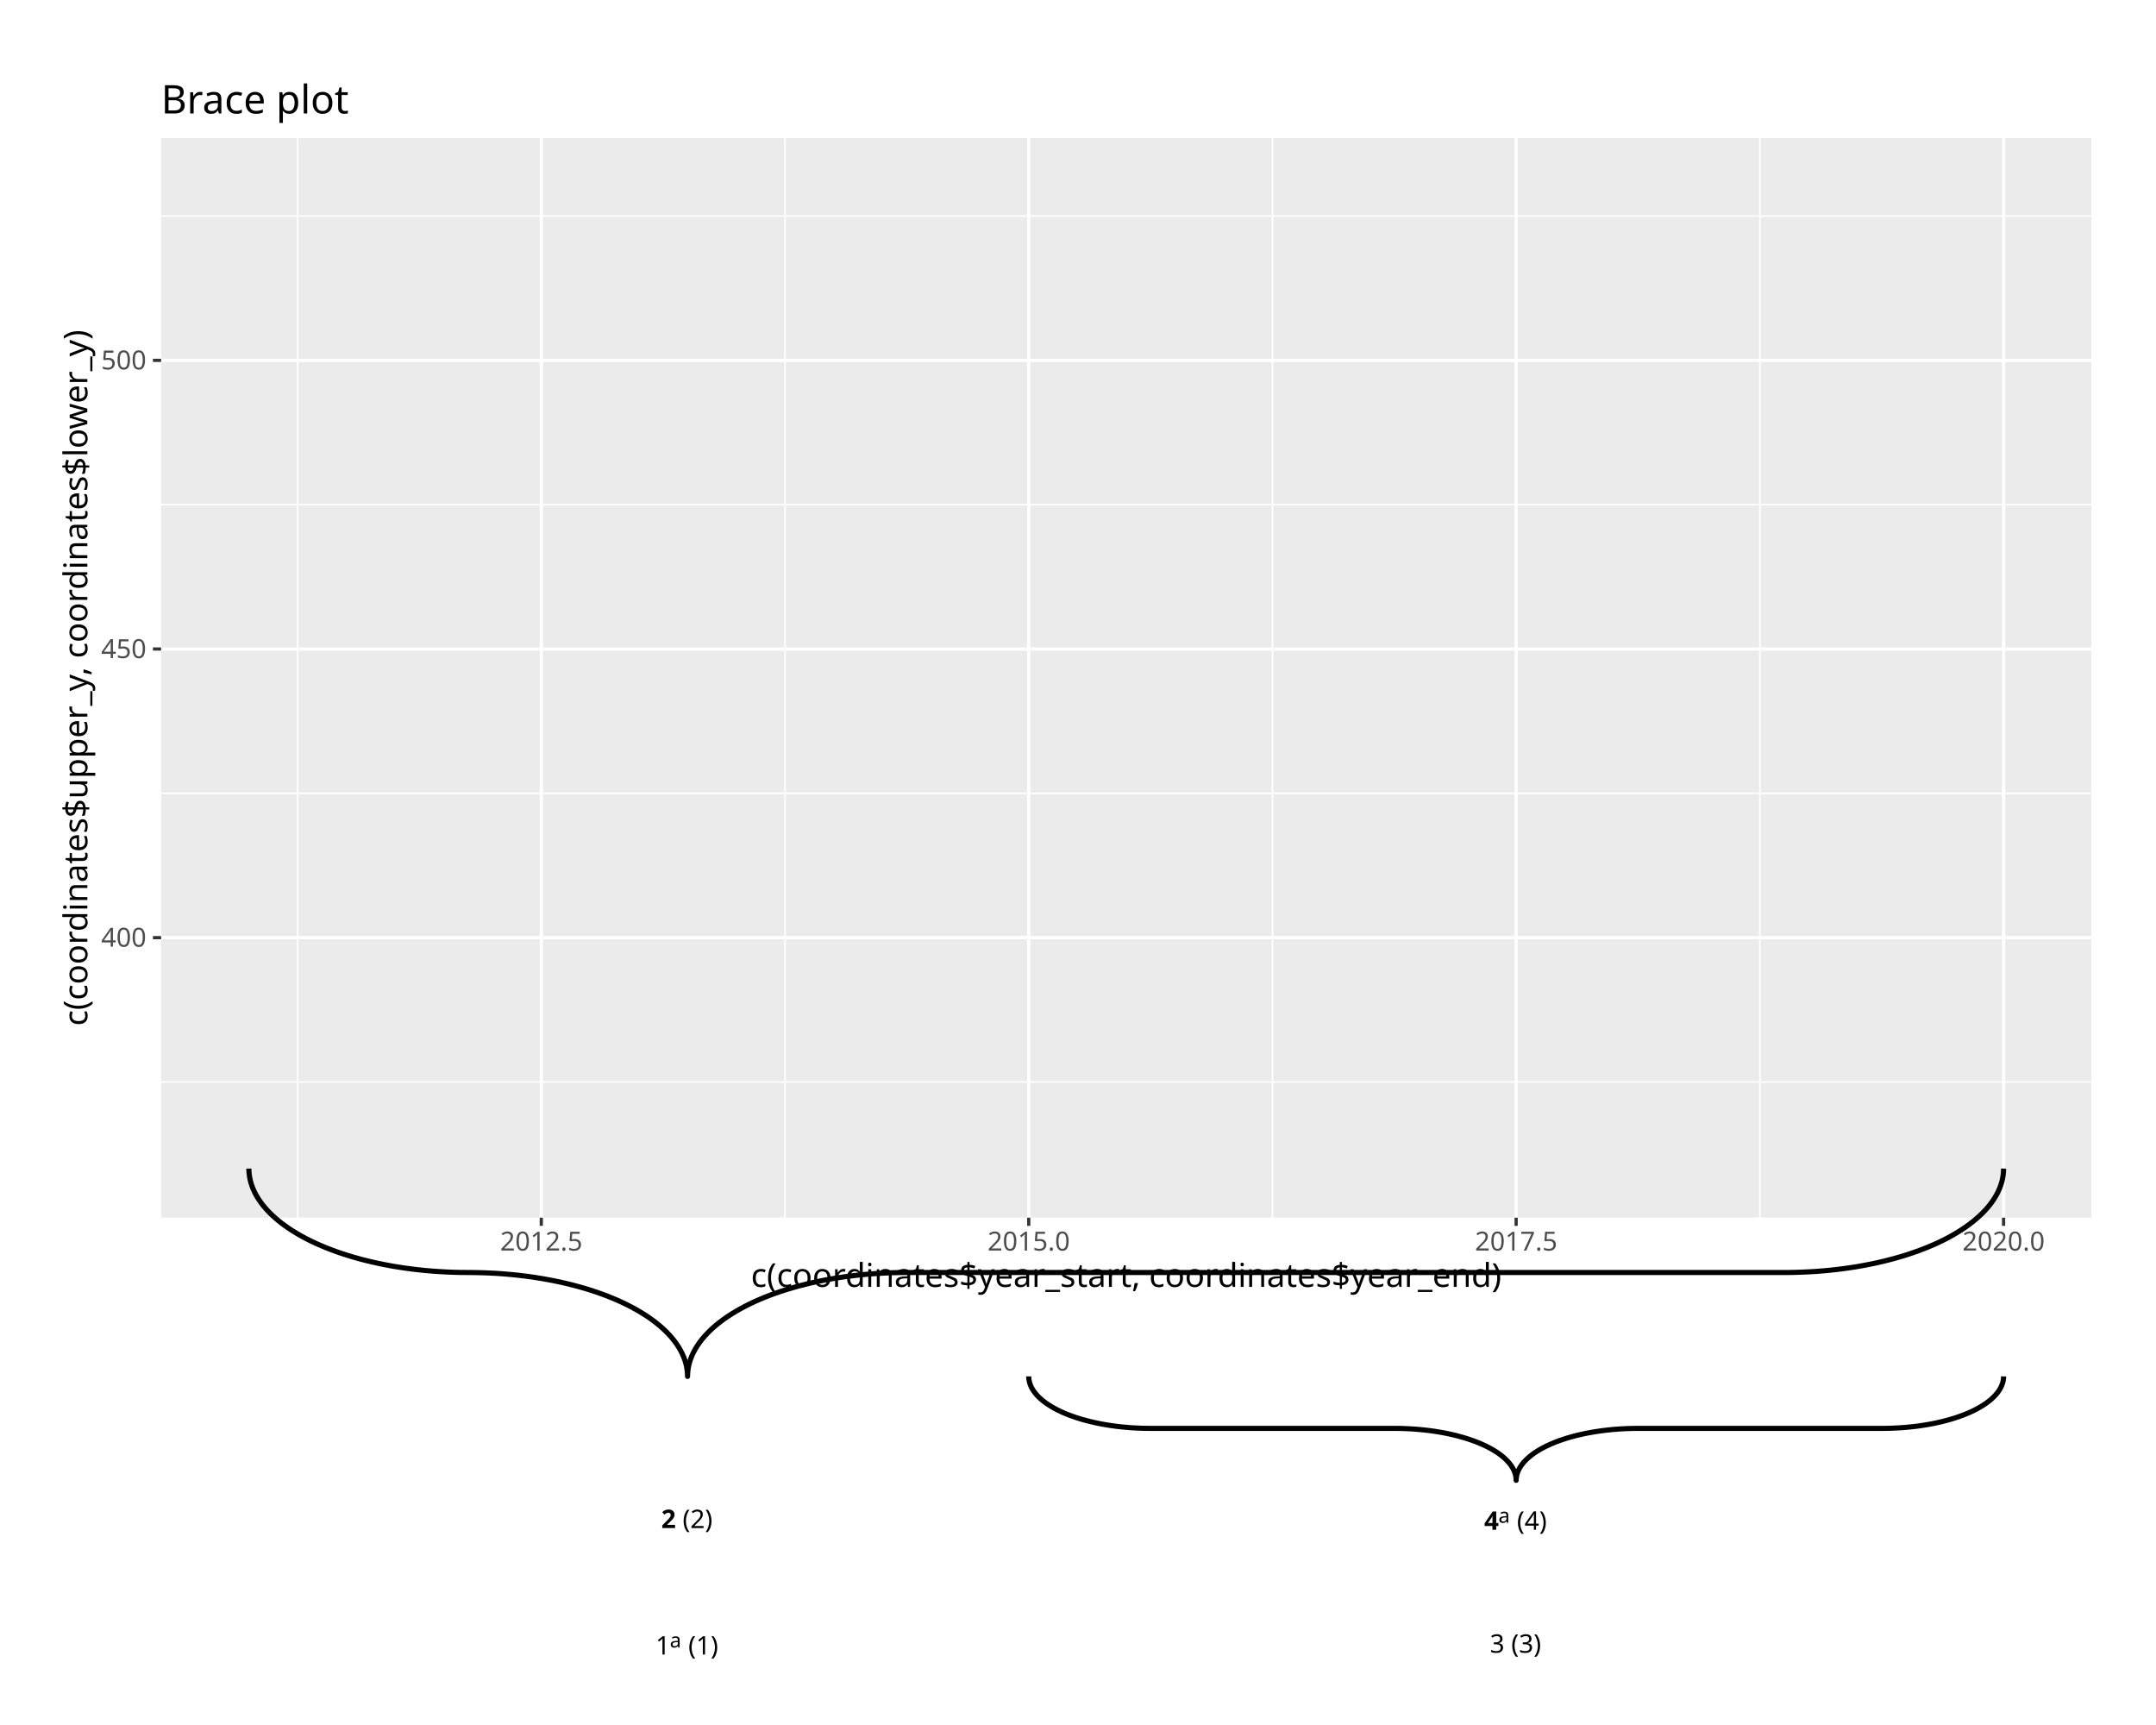
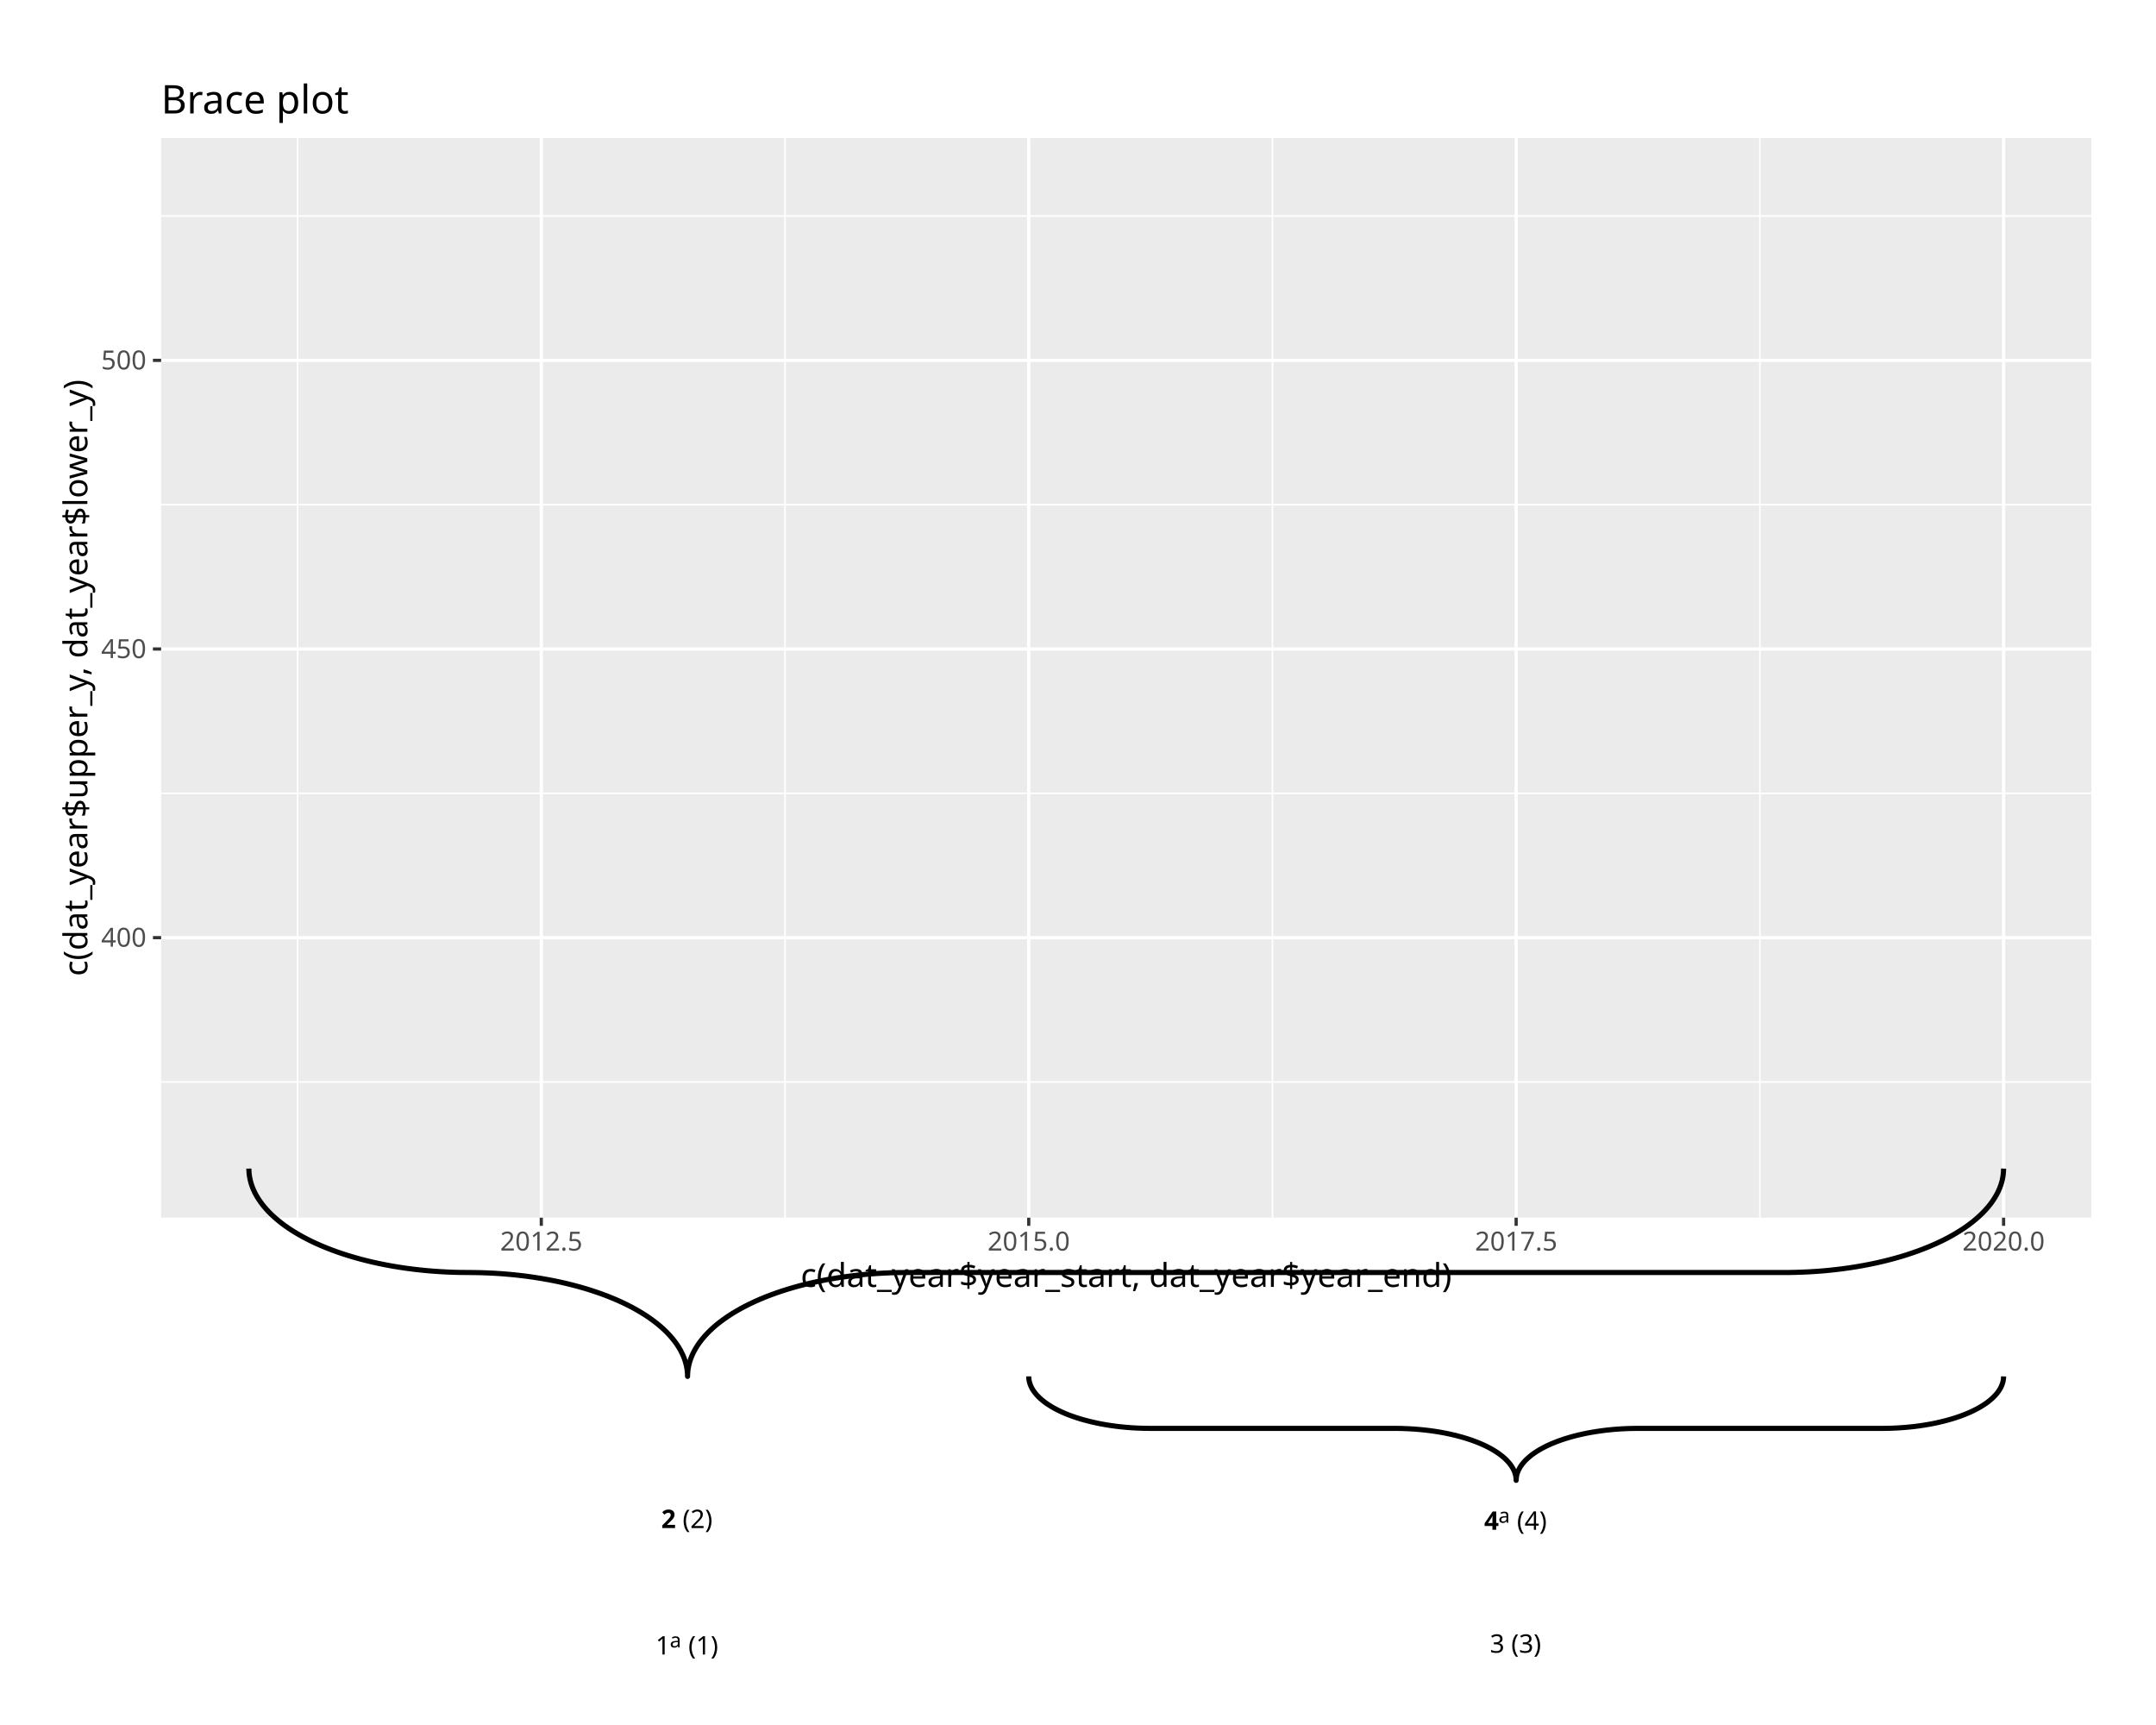
<svg xmlns="http://www.w3.org/2000/svg" class="svglite" data-engine-version="2.0" width="720.00pt" height="576.00pt" viewBox="0 0 720.00 576.00">
  <defs>
    <style type="text/css">
    .svglite line, .svglite polyline, .svglite polygon, .svglite path, .svglite rect, .svglite circle {
      fill: none;
      stroke: #000000;
      stroke-linecap: round;
      stroke-linejoin: round;
      stroke-miterlimit: 10.00;
    }
  </style>
  </defs>
  <rect width="100%" height="100%" style="stroke: none; fill: #FFFFFF;" />
  <defs>
    <clipPath id="cpMC4wMHw3MjAuMDB8MC4wMHw1NzYuMDA=">
      <rect x="0.00" y="0.00" width="720.00" height="576.00" />
    </clipPath>
  </defs>
  <g clip-path="url(#cpMC4wMHw3MjAuMDB8MC4wMHw1NzYuMDA=)">
    <rect x="-0" y="0.00" width="720.00" height="576.00" style="stroke-width: 1.07; stroke: #FFFFFF; fill: #FFFFFF;" />
    <rect x="53.81" y="46.10" width="644.59" height="360.49" style="stroke-width: 1.07; stroke: none; fill: #EBEBEB;" />
    <polyline points="53.81,361.29 698.40,361.29 " style="stroke-width: 0.53; stroke: #FFFFFF; stroke-linecap: butt;" />
    <polyline points="53.81,264.90 698.40,264.90 " style="stroke-width: 0.53; stroke: #FFFFFF; stroke-linecap: butt;" />
    <polyline points="53.81,168.52 698.40,168.52 " style="stroke-width: 0.53; stroke: #FFFFFF; stroke-linecap: butt;" />
    <polyline points="53.81,72.13 698.40,72.13 " style="stroke-width: 0.53; stroke: #FFFFFF; stroke-linecap: butt;" />
    <polyline points="99.39,406.59 99.39,46.10 " style="stroke-width: 0.53; stroke: #FFFFFF; stroke-linecap: butt;" />
    <polyline points="262.16,406.59 262.16,46.10 " style="stroke-width: 0.53; stroke: #FFFFFF; stroke-linecap: butt;" />
    <polyline points="424.94,406.59 424.94,46.10 " style="stroke-width: 0.53; stroke: #FFFFFF; stroke-linecap: butt;" />
    <polyline points="587.71,406.59 587.71,46.10 " style="stroke-width: 0.53; stroke: #FFFFFF; stroke-linecap: butt;" />
    <polyline points="53.81,313.10 698.40,313.10 " style="stroke-width: 1.07; stroke: #FFFFFF; stroke-linecap: butt;" />
    <polyline points="53.81,216.71 698.40,216.71 " style="stroke-width: 1.07; stroke: #FFFFFF; stroke-linecap: butt;" />
    <polyline points="53.81,120.32 698.40,120.32 " style="stroke-width: 1.07; stroke: #FFFFFF; stroke-linecap: butt;" />
    <polyline points="180.77,406.59 180.77,46.10 " style="stroke-width: 1.07; stroke: #FFFFFF; stroke-linecap: butt;" />
    <polyline points="343.55,406.59 343.55,46.10 " style="stroke-width: 1.07; stroke: #FFFFFF; stroke-linecap: butt;" />
    <polyline points="506.32,406.59 506.32,46.10 " style="stroke-width: 1.07; stroke: #FFFFFF; stroke-linecap: butt;" />
    <polyline points="669.10,406.59 669.10,46.10 " style="stroke-width: 1.07; stroke: #FFFFFF; stroke-linecap: butt;" />
    <polyline points="83.11,390.21 83.12,390.75 83.19,391.85 83.34,392.94 83.56,394.03 83.85,395.12 84.21,396.20 84.65,397.28 85.15,398.35 85.73,399.41 86.38,400.46 87.10,401.50 87.88,402.53 88.74,403.55 89.66,404.55 90.65,405.54 91.71,406.52 92.83,407.48 94.01,408.42 95.25,409.34 96.56,410.25 97.92,411.13 99.35,411.99 100.83,412.84 102.36,413.65 103.95,414.45 105.59,415.22 107.29,415.97 109.03,416.69 110.82,417.38 112.65,418.05 114.53,418.69 116.45,419.30 118.41,419.88 120.40,420.44 122.44,420.96 124.50,421.45 126.60,421.91 128.73,422.34 130.88,422.74 133.06,423.10 135.27,423.44 137.49,423.73 139.74,424.00 142.00,424.23 144.27,424.43 146.56,424.59 148.85,424.72 151.16,424.82 153.47,424.88 155.78,424.90 158.09,424.92 160.40,424.96 162.71,425.04 165.01,425.15 167.30,425.29 169.58,425.48 171.85,425.69 174.10,425.94 176.34,426.22 178.55,426.54 180.74,426.89 182.91,427.27 185.05,427.68 187.17,428.12 189.25,428.60 191.30,429.11 193.32,429.65 195.29,430.21 197.23,430.81 199.13,431.44 200.99,432.09 202.80,432.77 204.56,433.48 206.28,434.21 207.95,434.97 209.56,435.76 211.13,436.56 212.63,437.39 214.09,438.25 215.48,439.12 216.82,440.01 218.09,440.93 219.31,441.86 220.46,442.81 221.54,443.78 222.57,444.76 223.52,445.76 224.41,446.77 225.23,447.79 225.99,448.83 226.67,449.88 227.28,450.93 227.82,452.00 228.30,453.07 228.70,454.15 229.02,455.23 229.28,456.32 229.46,457.42 229.57,458.51 229.61,459.60 229.61,459.60 229.62,459.06 229.69,457.96 229.83,456.87 230.05,455.78 230.34,454.69 230.71,453.61 231.14,452.53 231.65,451.46 232.23,450.40 232.88,449.35 233.59,448.31 234.38,447.28 235.24,446.26 236.16,445.26 237.15,444.27 238.20,443.29 239.32,442.33 240.51,441.39 241.75,440.47 243.06,439.57 244.42,438.68 245.85,437.82 247.33,436.98 248.86,436.16 250.45,435.36 252.09,434.59 253.78,433.84 255.53,433.12 257.31,432.43 259.15,431.76 261.03,431.12 262.94,430.51 264.90,429.93 266.90,429.37 268.93,428.85 271.00,428.36 273.10,427.90 275.23,427.47 277.38,427.07 279.56,426.71 281.77,426.37 283.99,426.08 286.23,425.81 288.49,425.58 290.77,425.38 293.06,425.22 295.35,425.09 297.66,424.99 299.97,424.93 302.28,424.91 597.59,424.90 599.90,424.85 602.20,424.77 604.50,424.66 606.80,424.52 609.08,424.34 611.34,424.12 613.60,423.87 615.83,423.59 618.05,423.27 620.24,422.93 622.41,422.54 624.55,422.13 626.66,421.69 628.74,421.21 630.79,420.70 632.81,420.16 634.79,419.60 636.73,419.00 638.62,418.37 640.48,417.72 642.29,417.04 644.06,416.33 645.77,415.60 647.44,414.84 649.06,414.06 650.62,413.25 652.13,412.42 653.58,411.56 654.97,410.69 656.31,409.80 657.59,408.88 658.80,407.95 659.95,407.00 661.04,406.03 662.06,405.05 663.02,404.05 663.91,403.04 664.73,402.02 665.48,400.98 666.16,399.93 666.78,398.88 667.32,397.81 667.79,396.74 668.19,395.66 668.52,394.58 668.77,393.49 668.95,392.40 669.06,391.30 669.10,390.21 669.10,390.21 " style="stroke-width: 1.71; stroke-linecap: butt;" />
    <polyline points="343.55,459.60 343.55,459.88 343.59,460.43 343.68,460.97 343.80,461.52 343.96,462.06 344.16,462.60 344.40,463.14 344.68,463.68 345.01,464.21 345.37,464.73 345.77,465.25 346.20,465.77 346.68,466.28 347.19,466.78 347.74,467.27 348.33,467.76 348.95,468.24 349.60,468.71 350.30,469.17 351.02,469.62 351.78,470.07 352.57,470.50 353.39,470.92 354.25,471.33 355.13,471.73 356.04,472.11 356.98,472.49 357.95,472.85 358.94,473.19 359.96,473.53 361.00,473.85 362.07,474.15 363.16,474.44 364.27,474.72 365.40,474.98 366.55,475.23 367.71,475.46 368.89,475.67 370.09,475.87 371.30,476.05 372.53,476.22 373.76,476.37 375.01,476.50 376.26,476.62 377.53,476.72 378.80,476.80 380.07,476.86 381.35,476.91 382.64,476.94 383.92,476.95 466.59,476.96 467.88,476.98 469.16,477.02 470.44,477.08 471.71,477.15 472.98,477.24 474.24,477.35 475.49,477.47 476.73,477.61 477.96,477.77 479.18,477.94 480.38,478.13 481.57,478.34 482.75,478.56 483.90,478.80 485.04,479.06 486.16,479.32 487.26,479.61 488.34,479.91 489.39,480.22 490.43,480.55 491.43,480.89 492.41,481.24 493.37,481.61 494.29,481.99 495.19,482.38 496.06,482.78 496.90,483.20 497.70,483.63 498.48,484.06 499.22,484.51 499.93,484.97 500.60,485.43 501.24,485.91 501.85,486.39 502.41,486.88 502.94,487.38 503.44,487.89 503.90,488.40 504.31,488.92 504.69,489.44 505.03,489.97 505.33,490.50 505.60,491.04 505.82,491.58 506.00,492.12 506.14,492.66 506.24,493.21 506.30,493.76 506.32,494.30 506.32,494.30 506.33,494.03 506.37,493.48 506.45,492.94 506.57,492.39 506.73,491.85 506.94,491.31 507.18,490.77 507.46,490.23 507.78,489.70 508.14,489.18 508.54,488.66 508.98,488.14 509.45,487.63 509.97,487.13 510.52,486.64 511.10,486.15 511.72,485.67 512.38,485.20 513.07,484.74 513.80,484.28 514.56,483.84 515.35,483.41 516.17,482.99 517.02,482.58 517.91,482.18 518.82,481.80 519.76,481.42 520.72,481.06 521.72,480.72 522.74,480.38 523.78,480.06 524.85,479.76 525.93,479.46 527.04,479.19 528.17,478.93 529.32,478.68 530.49,478.45 531.67,478.24 532.87,478.04 534.08,477.86 535.30,477.69 536.54,477.54 537.78,477.41 539.04,477.29 540.30,477.19 541.57,477.11 542.85,477.05 544.13,477.00 545.41,476.97 546.70,476.96 629.37,476.95 630.65,476.93 631.94,476.89 633.21,476.83 634.49,476.76 635.75,476.67 637.01,476.56 638.27,476.44 639.51,476.30 640.74,476.14 641.96,475.96 643.16,475.77 644.35,475.57 645.52,475.35 646.68,475.11 647.82,474.85 648.94,474.58 650.04,474.30 651.11,474.00 652.17,473.69 653.20,473.36 654.21,473.02 655.19,472.67 656.14,472.30 657.07,471.92 657.97,471.53 658.83,471.13 659.67,470.71 660.48,470.28 661.25,469.85 661.99,469.40 662.70,468.94 663.38,468.48 664.02,468.00 664.62,467.52 665.19,467.03 665.72,466.53 666.21,466.02 666.67,465.51 667.09,464.99 667.47,464.47 667.81,463.94 668.11,463.41 668.37,462.87 668.59,462.33 668.78,461.79 668.92,461.25 669.02,460.70 669.08,460.15 669.10,459.60 669.10,459.60 " style="stroke-width: 1.71; stroke-linecap: butt;" />
    <text x="218.93" y="552.46" style="font-size: 8.54px; font-family: sans;" textLength="4.75px" lengthAdjust="spacingAndGlyphs">1</text>
    <text x="223.68" y="550.11" style="font-size: 6.83px; font-family: sans;" textLength="3.80px" lengthAdjust="spacingAndGlyphs">a</text>
    <text x="229.85" y="552.46" style="font-size: 8.54px; font-family: sans;" textLength="10.43px" lengthAdjust="spacingAndGlyphs">(1)</text>
    <text x="220.83" y="510.24" style="font-size: 8.54px; font-weight: bold; font-family: sans;" textLength="4.75px" lengthAdjust="spacingAndGlyphs">2</text>
    <text x="227.95" y="510.24" style="font-size: 8.54px; font-family: sans;" textLength="10.43px" lengthAdjust="spacingAndGlyphs">(2)</text>
    <text x="497.55" y="551.87" style="font-size: 8.54px; font-family: sans;" textLength="4.75px" lengthAdjust="spacingAndGlyphs">3</text>
    <text x="504.67" y="551.87" style="font-size: 8.54px; font-family: sans;" textLength="10.43px" lengthAdjust="spacingAndGlyphs">(3)</text>
    <text x="495.65" y="510.82" style="font-size: 8.54px; font-weight: bold; font-family: sans;" textLength="4.75px" lengthAdjust="spacingAndGlyphs">4</text>
    <text x="500.40" y="508.47" style="font-size: 6.83px; font-family: sans;" textLength="3.80px" lengthAdjust="spacingAndGlyphs">a</text>
    <text x="506.57" y="510.82" style="font-size: 8.54px; font-family: sans;" textLength="10.43px" lengthAdjust="spacingAndGlyphs">(4)</text>
    <text x="48.88" y="316.12" text-anchor="end" style="font-size: 8.80px; fill: #4D4D4D; font-family: sans;" textLength="14.68px" lengthAdjust="spacingAndGlyphs">400</text>
    <text x="48.88" y="219.74" text-anchor="end" style="font-size: 8.80px; fill: #4D4D4D; font-family: sans;" textLength="14.68px" lengthAdjust="spacingAndGlyphs">450</text>
    <text x="48.88" y="123.35" text-anchor="end" style="font-size: 8.80px; fill: #4D4D4D; font-family: sans;" textLength="14.68px" lengthAdjust="spacingAndGlyphs">500</text>
    <polyline points="51.07,313.10 53.81,313.10 " style="stroke-width: 1.07; stroke: #333333; stroke-linecap: butt;" />
    <polyline points="51.07,216.71 53.81,216.71 " style="stroke-width: 1.07; stroke: #333333; stroke-linecap: butt;" />
    <polyline points="51.07,120.32 53.81,120.32 " style="stroke-width: 1.07; stroke: #333333; stroke-linecap: butt;" />
    <polyline points="180.77,409.33 180.77,406.59 " style="stroke-width: 1.07; stroke: #333333; stroke-linecap: butt;" />
    <polyline points="343.55,409.33 343.55,406.59 " style="stroke-width: 1.07; stroke: #333333; stroke-linecap: butt;" />
    <polyline points="506.32,409.33 506.32,406.59 " style="stroke-width: 1.07; stroke: #333333; stroke-linecap: butt;" />
    <polyline points="669.10,409.33 669.10,406.59 " style="stroke-width: 1.07; stroke: #333333; stroke-linecap: butt;" />
    <text x="180.77" y="417.58" text-anchor="middle" style="font-size: 8.80px; fill: #4D4D4D; font-family: sans;" textLength="26.92px" lengthAdjust="spacingAndGlyphs">2012.5</text>
    <text x="343.55" y="417.58" text-anchor="middle" style="font-size: 8.80px; fill: #4D4D4D; font-family: sans;" textLength="26.92px" lengthAdjust="spacingAndGlyphs">2015.0</text>
    <text x="506.32" y="417.58" text-anchor="middle" style="font-size: 8.80px; fill: #4D4D4D; font-family: sans;" textLength="26.92px" lengthAdjust="spacingAndGlyphs">2017.5</text>
    <text x="669.10" y="417.58" text-anchor="middle" style="font-size: 8.80px; fill: #4D4D4D; font-family: sans;" textLength="26.92px" lengthAdjust="spacingAndGlyphs">2020.0</text>
-     <text x="376.10" y="429.72" text-anchor="middle" style="font-size: 11.00px; font-family: sans;" textLength="239.73px" lengthAdjust="spacingAndGlyphs">c(coordinates$year_start, coordinates$year_end)</text>
-     <text transform="translate(29.17,226.35) rotate(-90)" text-anchor="middle" style="font-size: 11.00px; font-family: sans;" textLength="289.89px" lengthAdjust="spacingAndGlyphs">c(coordinates$upper_y, coordinates$lower_y)</text>
+     <text x="376.10" y="429.72" text-anchor="middle" style="font-size: 11.00px; font-family: sans;" textLength="211.60px" lengthAdjust="spacingAndGlyphs">c(dat_year$year_start, dat_year$year_end)</text>
+     <text transform="translate(29.17,226.35) rotate(-90)" text-anchor="middle" style="font-size: 11.00px; font-family: sans;" textLength="194.48px" lengthAdjust="spacingAndGlyphs">c(dat_year$upper_y, dat_year$lower_y)</text>
    <text x="53.81" y="37.88" style="font-size: 13.20px; font-family: sans;" textLength="59.44px" lengthAdjust="spacingAndGlyphs">Brace plot</text>
  </g>
</svg>
